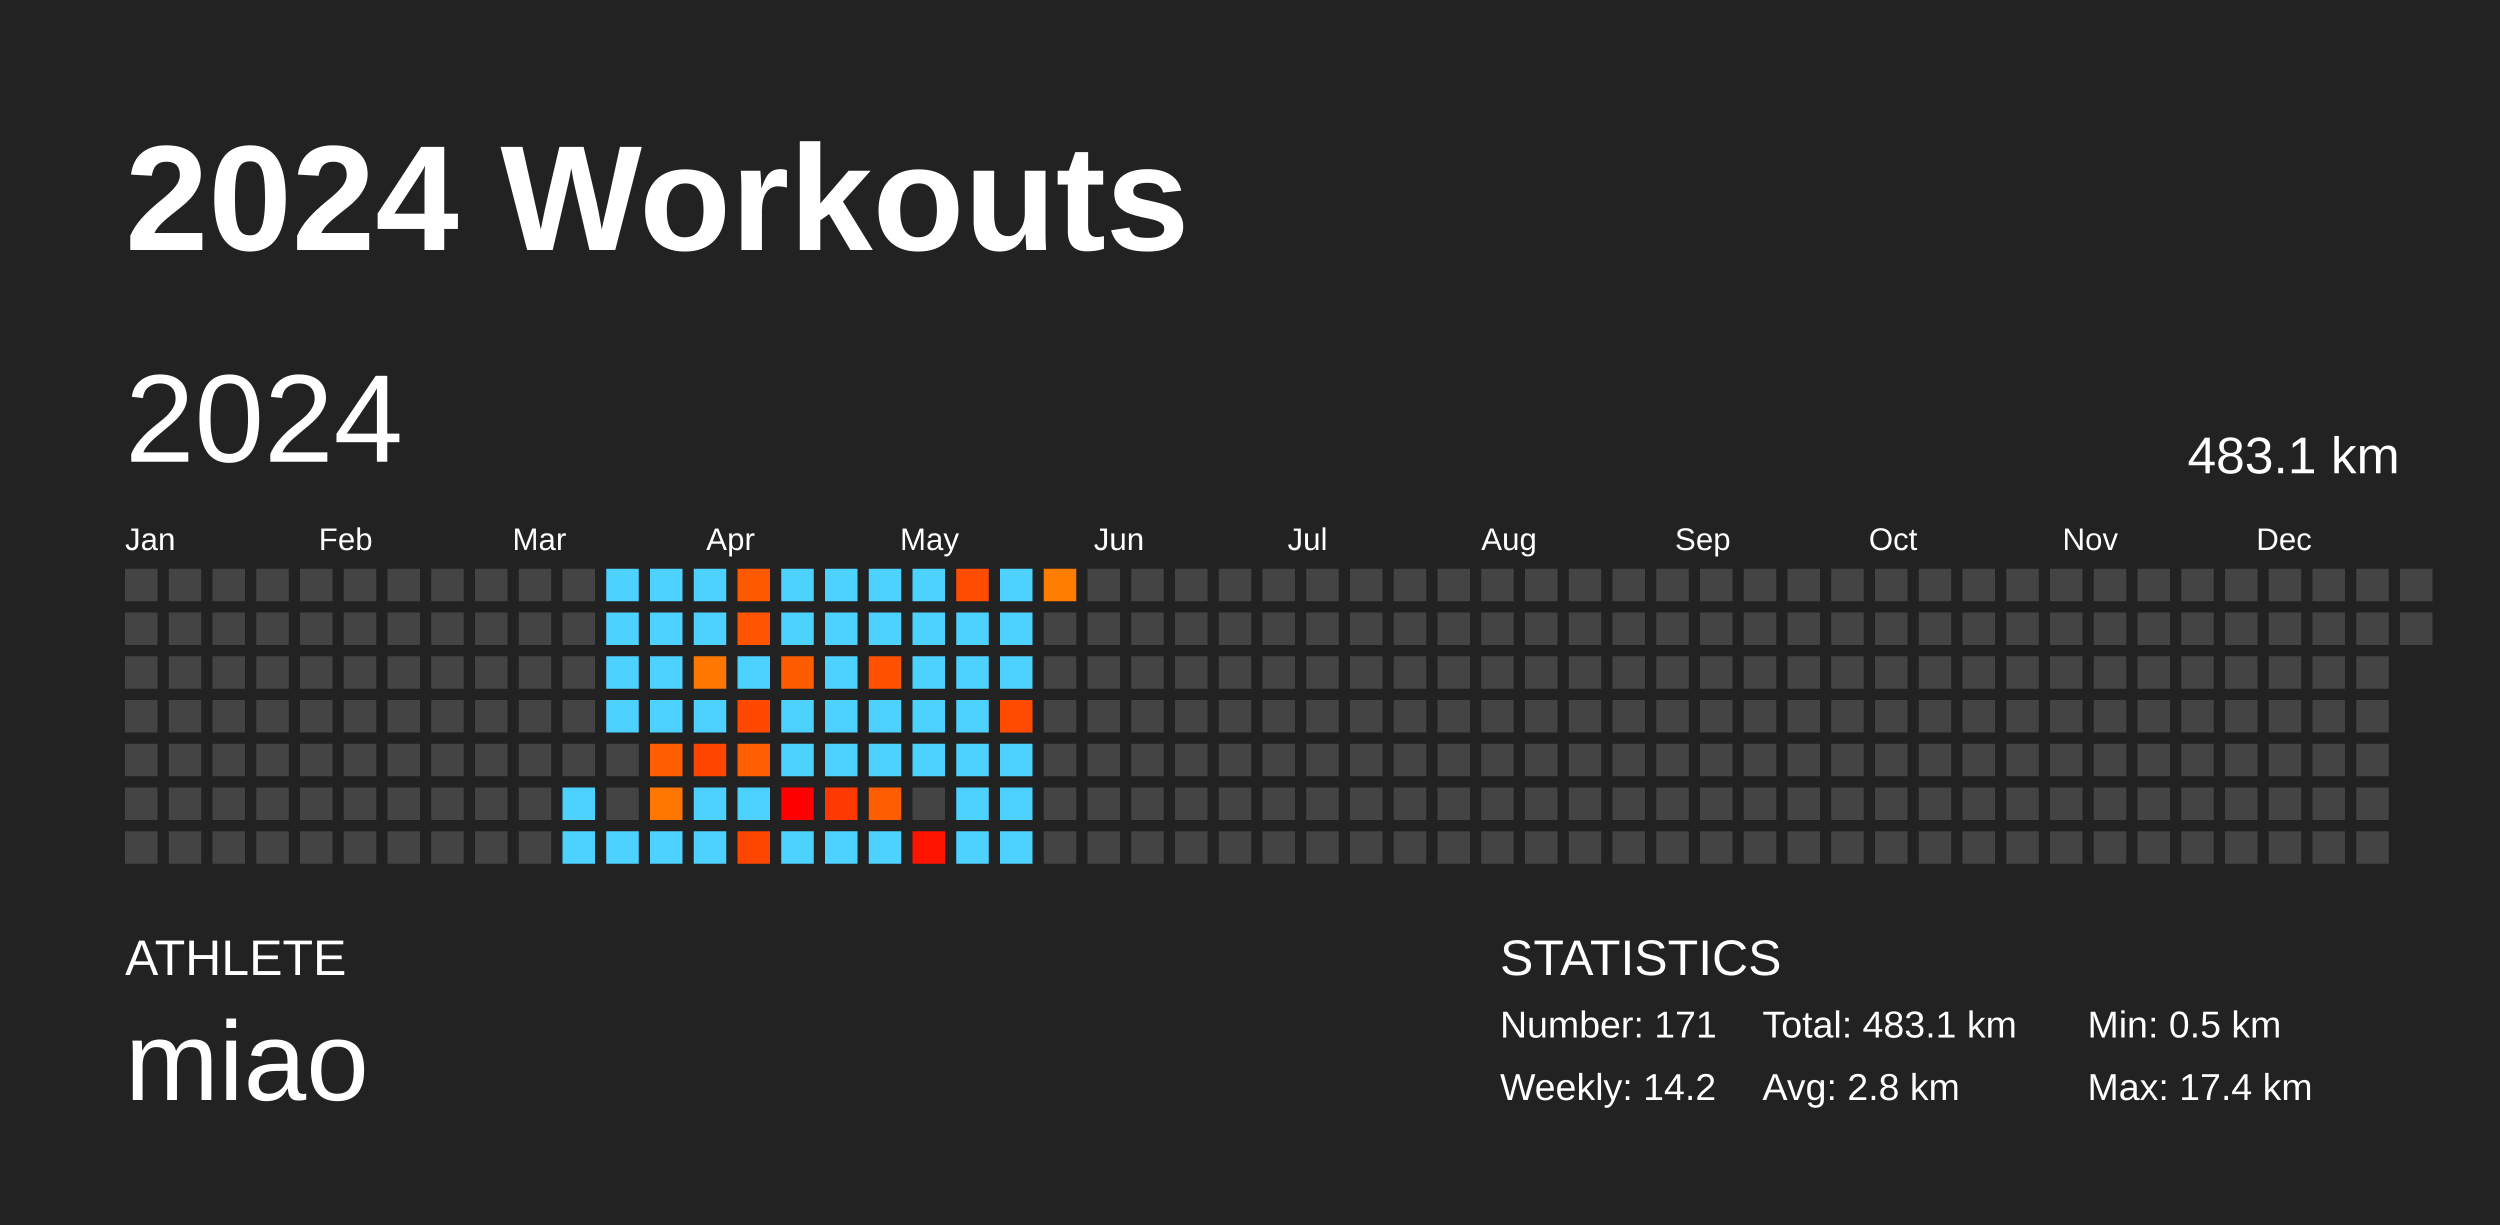
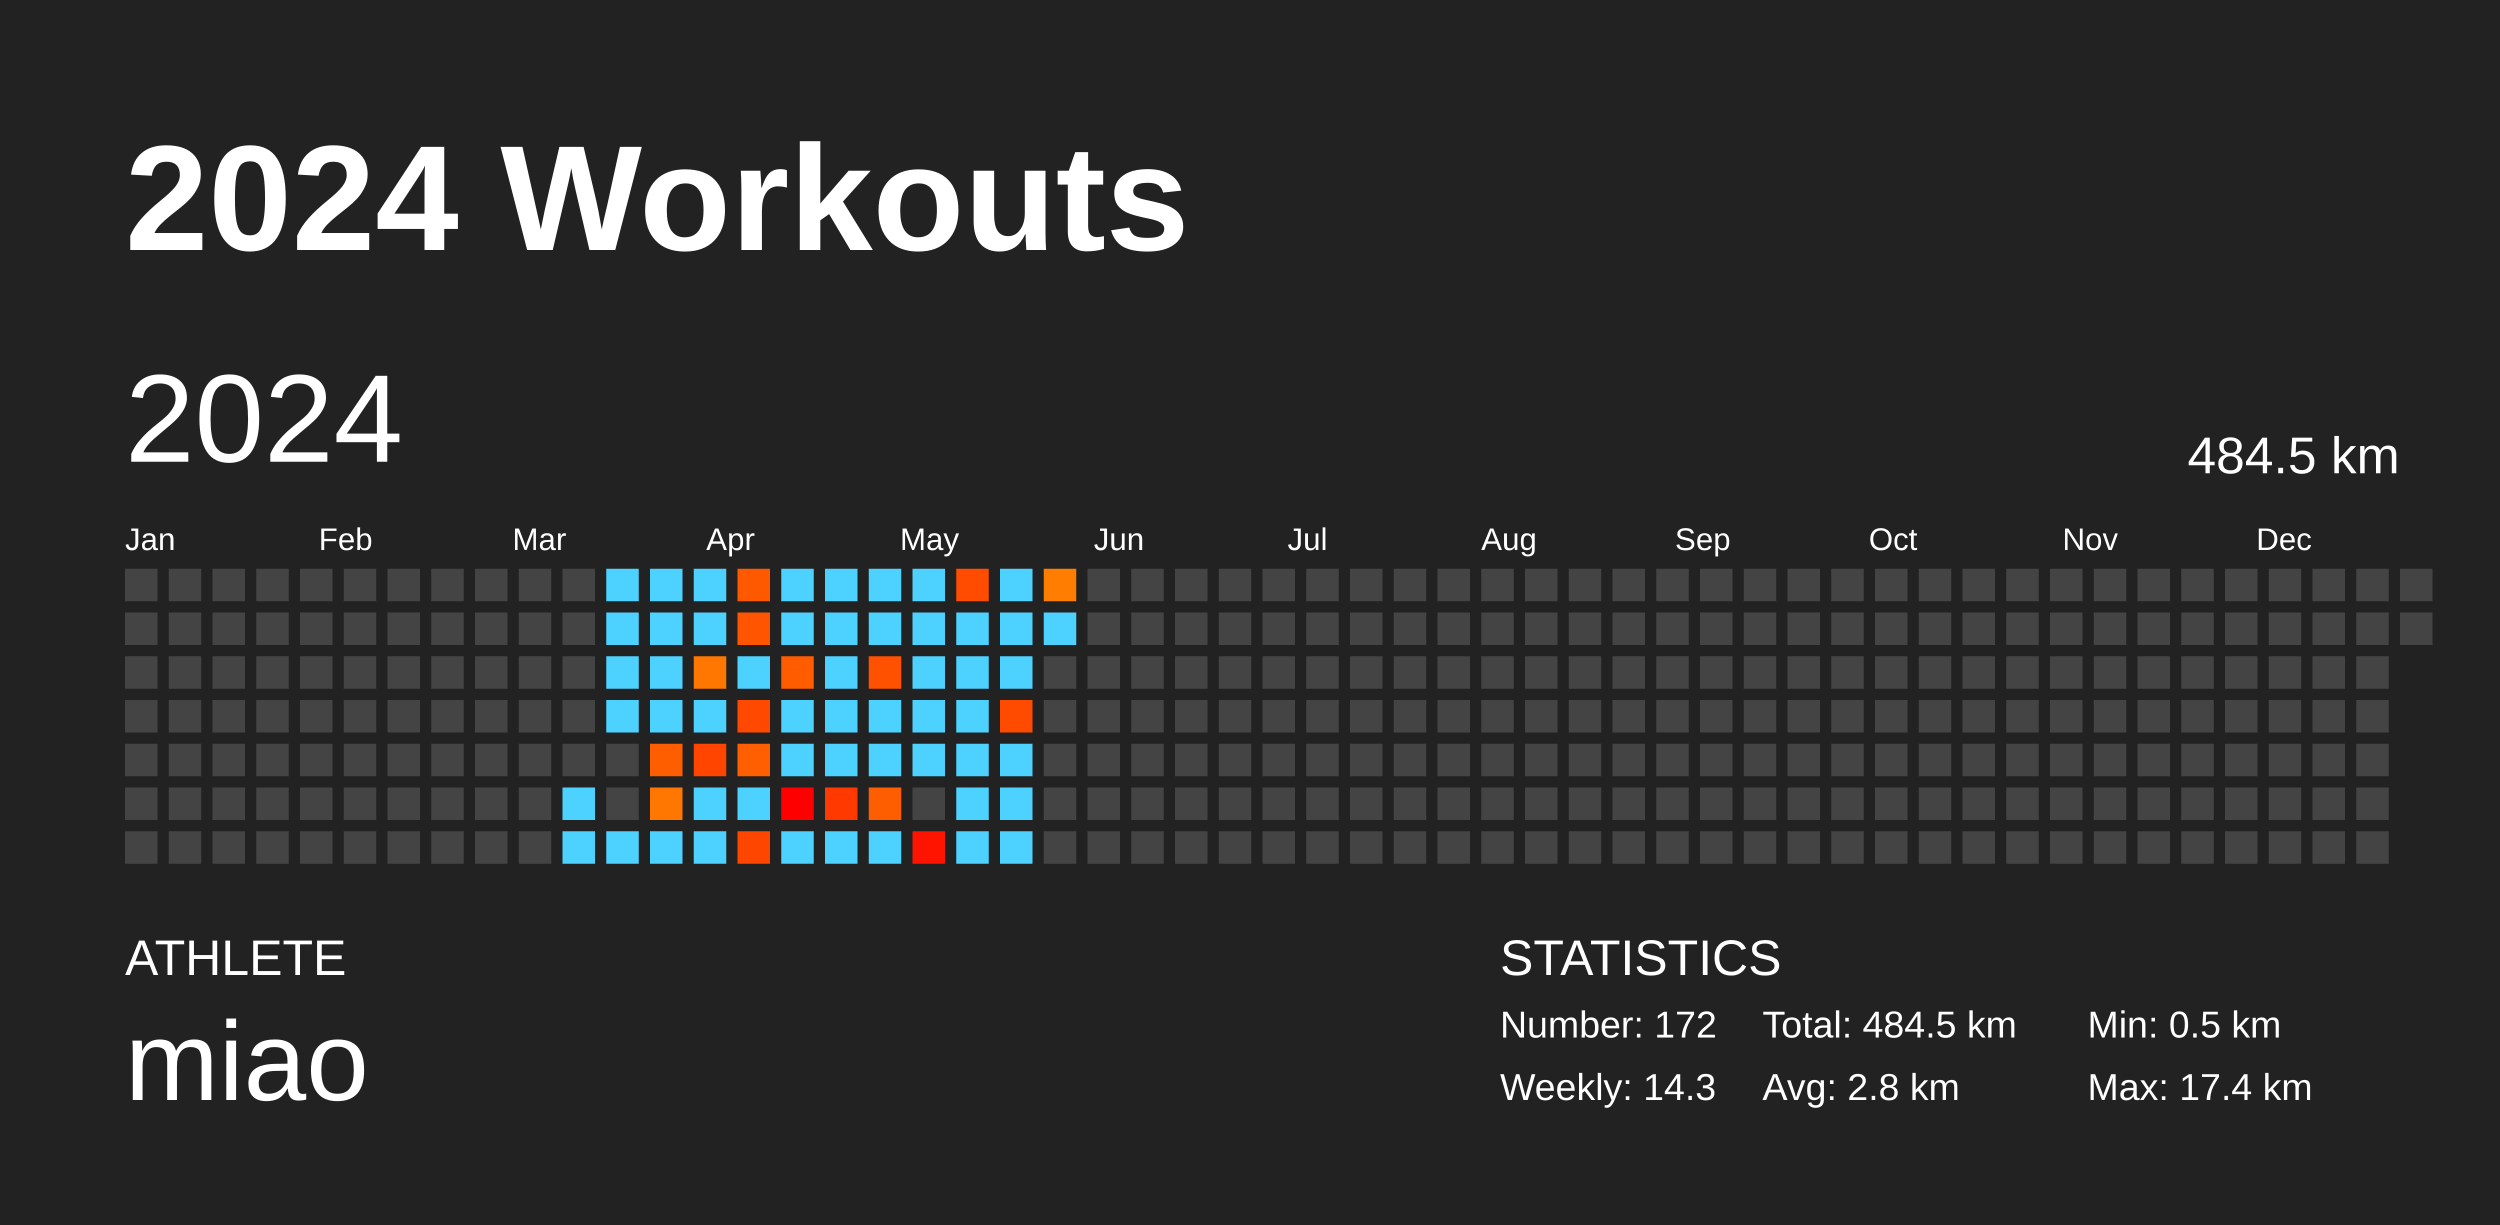
<svg xmlns="http://www.w3.org/2000/svg" baseProfile="full" height="98mm" version="1.1" viewBox="0,0,200,98" width="200mm">
  <defs />
  <rect fill="#222222" height="98" width="200" x="0" y="0" />
  <text fill="#FFFFFF" style="font-size:12px; font-family:Arial; font-weight:bold;" x="10" y="20">2024 Workouts</text>
  <text fill="#FFFFFF" style="font-size:4px; font-family:Arial" x="10" y="78">ATHLETE</text>
  <text fill="#FFFFFF" style="font-size:9px; font-family:Arial" x="10" y="88">miao</text>
  <text fill="#FFFFFF" style="font-size:4px; font-family:Arial" x="120" y="78">STATISTICS</text>
-   <text fill="#FFFFFF" style="font-size:3px; font-family:Arial" x="120" y="83">Number: 171</text>
-   <text fill="#FFFFFF" style="font-size:3px; font-family:Arial" x="120" y="88">Weekly: 14.2</text>
-   <text fill="#FFFFFF" style="font-size:3px; font-family:Arial" x="141" y="83">Total: 483.1 km</text>
+   <text fill="#FFFFFF" style="font-size:3px; font-family:Arial" x="120" y="83">Number: 172</text>
+   <text fill="#FFFFFF" style="font-size:3px; font-family:Arial" x="120" y="88">Weekly: 14.3</text>
+   <text fill="#FFFFFF" style="font-size:3px; font-family:Arial" x="141" y="83">Total: 484.5 km</text>
  <text fill="#FFFFFF" style="font-size:3px; font-family:Arial" x="141" y="88">Avg: 2.8 km</text>
  <text fill="#FFFFFF" style="font-size:3px; font-family:Arial" x="167" y="83">Min: 0.5 km</text>
  <text fill="#FFFFFF" style="font-size:3px; font-family:Arial" x="167" y="88">Max: 17.4 km</text>
  <text dominant-baseline="hanging" fill="#FFFFFF" style="font-size:10.0px; font-family:Arial;" x="10" y="30">2024</text>
-   <text dominant-baseline="hanging" fill="#FFFFFF" style="font-size:4.125px; font-family:Arial;" x="175" y="35">483.1 km</text>
+   <text dominant-baseline="hanging" fill="#FFFFFF" style="font-size:4.125px; font-family:Arial;" x="175" y="35">484.5 km</text>
  <text fill="#FFFFFF" style="font-size:2.5px; font-family:Arial" x="10.0" y="44">Jan</text>
  <text fill="#FFFFFF" style="font-size:2.5px; font-family:Arial" x="25.5" y="44">Feb</text>
  <text fill="#FFFFFF" style="font-size:2.5px; font-family:Arial" x="41.0" y="44">Mar</text>
  <text fill="#FFFFFF" style="font-size:2.5px; font-family:Arial" x="56.5" y="44">Apr</text>
  <text fill="#FFFFFF" style="font-size:2.5px; font-family:Arial" x="72.0" y="44">May</text>
  <text fill="#FFFFFF" style="font-size:2.5px; font-family:Arial" x="87.5" y="44">Jun</text>
  <text fill="#FFFFFF" style="font-size:2.5px; font-family:Arial" x="103.0" y="44">Jul</text>
  <text fill="#FFFFFF" style="font-size:2.5px; font-family:Arial" x="118.5" y="44">Aug</text>
  <text fill="#FFFFFF" style="font-size:2.5px; font-family:Arial" x="134.0" y="44">Sep</text>
  <text fill="#FFFFFF" style="font-size:2.5px; font-family:Arial" x="149.5" y="44">Oct</text>
  <text fill="#FFFFFF" style="font-size:2.5px; font-family:Arial" x="165.0" y="44">Nov</text>
  <text fill="#FFFFFF" style="font-size:2.5px; font-family:Arial" x="180.5" y="44">Dec</text>
  <rect fill="#444444" height="2.6" width="2.6" x="10.0" y="45.5" />
  <rect fill="#444444" height="2.6" width="2.6" x="10.0" y="49.0" />
  <rect fill="#444444" height="2.6" width="2.6" x="10.0" y="52.5" />
  <rect fill="#444444" height="2.6" width="2.6" x="10.0" y="56.0" />
  <rect fill="#444444" height="2.6" width="2.6" x="10.0" y="59.5" />
  <rect fill="#444444" height="2.6" width="2.6" x="10.0" y="63.0" />
  <rect fill="#444444" height="2.6" width="2.6" x="10.0" y="66.5" />
  <rect fill="#444444" height="2.6" width="2.6" x="13.5" y="45.5" />
  <rect fill="#444444" height="2.6" width="2.6" x="13.5" y="49.0" />
  <rect fill="#444444" height="2.6" width="2.6" x="13.5" y="52.5" />
  <rect fill="#444444" height="2.6" width="2.6" x="13.5" y="56.0" />
  <rect fill="#444444" height="2.6" width="2.6" x="13.5" y="59.5" />
  <rect fill="#444444" height="2.6" width="2.6" x="13.5" y="63.0" />
  <rect fill="#444444" height="2.6" width="2.6" x="13.5" y="66.5" />
  <rect fill="#444444" height="2.6" width="2.6" x="17.0" y="45.5" />
  <rect fill="#444444" height="2.6" width="2.6" x="17.0" y="49.0" />
  <rect fill="#444444" height="2.6" width="2.6" x="17.0" y="52.5" />
  <rect fill="#444444" height="2.6" width="2.6" x="17.0" y="56.0" />
  <rect fill="#444444" height="2.6" width="2.6" x="17.0" y="59.5" />
  <rect fill="#444444" height="2.6" width="2.6" x="17.0" y="63.0" />
  <rect fill="#444444" height="2.6" width="2.6" x="17.0" y="66.5" />
  <rect fill="#444444" height="2.6" width="2.6" x="20.5" y="45.5" />
  <rect fill="#444444" height="2.6" width="2.6" x="20.5" y="49.0" />
  <rect fill="#444444" height="2.6" width="2.6" x="20.5" y="52.5" />
  <rect fill="#444444" height="2.6" width="2.6" x="20.5" y="56.0" />
  <rect fill="#444444" height="2.6" width="2.6" x="20.5" y="59.5" />
  <rect fill="#444444" height="2.6" width="2.6" x="20.5" y="63.0" />
  <rect fill="#444444" height="2.6" width="2.6" x="20.5" y="66.5" />
  <rect fill="#444444" height="2.6" width="2.6" x="24.0" y="45.5" />
  <rect fill="#444444" height="2.6" width="2.6" x="24.0" y="49.0" />
  <rect fill="#444444" height="2.6" width="2.6" x="24.0" y="52.5" />
  <rect fill="#444444" height="2.6" width="2.6" x="24.0" y="56.0" />
  <rect fill="#444444" height="2.6" width="2.6" x="24.0" y="59.5" />
  <rect fill="#444444" height="2.6" width="2.6" x="24.0" y="63.0" />
  <rect fill="#444444" height="2.6" width="2.6" x="24.0" y="66.5" />
  <rect fill="#444444" height="2.6" width="2.6" x="27.5" y="45.5" />
  <rect fill="#444444" height="2.6" width="2.6" x="27.5" y="49.0" />
  <rect fill="#444444" height="2.6" width="2.6" x="27.5" y="52.5" />
  <rect fill="#444444" height="2.6" width="2.6" x="27.5" y="56.0" />
  <rect fill="#444444" height="2.6" width="2.6" x="27.5" y="59.5" />
  <rect fill="#444444" height="2.6" width="2.6" x="27.5" y="63.0" />
  <rect fill="#444444" height="2.6" width="2.6" x="27.5" y="66.5" />
  <rect fill="#444444" height="2.6" width="2.6" x="31.0" y="45.5" />
  <rect fill="#444444" height="2.6" width="2.6" x="31.0" y="49.0" />
  <rect fill="#444444" height="2.6" width="2.6" x="31.0" y="52.5" />
  <rect fill="#444444" height="2.6" width="2.6" x="31.0" y="56.0" />
  <rect fill="#444444" height="2.6" width="2.6" x="31.0" y="59.5" />
  <rect fill="#444444" height="2.6" width="2.6" x="31.0" y="63.0" />
  <rect fill="#444444" height="2.6" width="2.6" x="31.0" y="66.5" />
  <rect fill="#444444" height="2.6" width="2.6" x="34.5" y="45.5" />
  <rect fill="#444444" height="2.6" width="2.6" x="34.5" y="49.0" />
  <rect fill="#444444" height="2.6" width="2.6" x="34.5" y="52.5" />
  <rect fill="#444444" height="2.6" width="2.6" x="34.5" y="56.0" />
  <rect fill="#444444" height="2.6" width="2.6" x="34.5" y="59.5" />
  <rect fill="#444444" height="2.6" width="2.6" x="34.5" y="63.0" />
  <rect fill="#444444" height="2.6" width="2.6" x="34.5" y="66.5" />
  <rect fill="#444444" height="2.6" width="2.6" x="38.0" y="45.5" />
  <rect fill="#444444" height="2.6" width="2.6" x="38.0" y="49.0" />
  <rect fill="#444444" height="2.6" width="2.6" x="38.0" y="52.5" />
  <rect fill="#444444" height="2.6" width="2.6" x="38.0" y="56.0" />
  <rect fill="#444444" height="2.6" width="2.6" x="38.0" y="59.5" />
  <rect fill="#444444" height="2.6" width="2.6" x="38.0" y="63.0" />
  <rect fill="#444444" height="2.6" width="2.6" x="38.0" y="66.5" />
  <rect fill="#444444" height="2.6" width="2.6" x="41.5" y="45.5" />
  <rect fill="#444444" height="2.6" width="2.6" x="41.5" y="49.0" />
  <rect fill="#444444" height="2.6" width="2.6" x="41.5" y="52.5" />
  <rect fill="#444444" height="2.6" width="2.6" x="41.5" y="56.0" />
  <rect fill="#444444" height="2.6" width="2.6" x="41.5" y="59.5" />
  <rect fill="#444444" height="2.6" width="2.6" x="41.5" y="63.0" />
  <rect fill="#444444" height="2.6" width="2.6" x="41.5" y="66.5" />
  <rect fill="#444444" height="2.6" width="2.6" x="45.0" y="45.5" />
  <rect fill="#444444" height="2.6" width="2.6" x="45.0" y="49.0" />
  <rect fill="#444444" height="2.6" width="2.6" x="45.0" y="52.5" />
  <rect fill="#444444" height="2.6" width="2.6" x="45.0" y="56.0" />
  <rect fill="#444444" height="2.6" width="2.6" x="45.0" y="59.5" />
  <rect fill="#4dd2ff" height="2.6" width="2.6" x="45.0" y="63.0" />
  <rect fill="#4dd2ff" height="2.6" width="2.6" x="45.0" y="66.5" />
  <rect fill="#4dd2ff" height="2.6" width="2.6" x="48.5" y="45.5" />
  <rect fill="#4dd2ff" height="2.6" width="2.6" x="48.5" y="49.0" />
  <rect fill="#4dd2ff" height="2.6" width="2.6" x="48.5" y="52.5" />
  <rect fill="#4dd2ff" height="2.6" width="2.6" x="48.5" y="56.0" />
  <rect fill="#444444" height="2.6" width="2.6" x="48.5" y="59.5" />
  <rect fill="#444444" height="2.6" width="2.6" x="48.5" y="63.0" />
  <rect fill="#4dd2ff" height="2.6" width="2.6" x="48.5" y="66.5" />
  <rect fill="#4dd2ff" height="2.6" width="2.6" x="52.0" y="45.5" />
  <rect fill="#4dd2ff" height="2.6" width="2.6" x="52.0" y="49.0" />
  <rect fill="#4dd2ff" height="2.6" width="2.6" x="52.0" y="52.5" />
  <rect fill="#4dd2ff" height="2.6" width="2.6" x="52.0" y="56.0" />
  <rect fill="#ff5e00" height="2.6" width="2.6" x="52.0" y="59.5" />
  <rect fill="#ff7700" height="2.6" width="2.6" x="52.0" y="63.0" />
  <rect fill="#4dd2ff" height="2.6" width="2.6" x="52.0" y="66.5" />
  <rect fill="#4dd2ff" height="2.6" width="2.6" x="55.5" y="45.5" />
  <rect fill="#4dd2ff" height="2.6" width="2.6" x="55.5" y="49.0" />
  <rect fill="#ff7700" height="2.6" width="2.6" x="55.5" y="52.5" />
  <rect fill="#4dd2ff" height="2.6" width="2.6" x="55.5" y="56.0" />
  <rect fill="#ff4500" height="2.6" width="2.6" x="55.5" y="59.5" />
  <rect fill="#4dd2ff" height="2.6" width="2.6" x="55.5" y="63.0" />
  <rect fill="#4dd2ff" height="2.6" width="2.6" x="55.5" y="66.5" />
  <rect fill="#ff5900" height="2.6" width="2.6" x="59.0" y="45.5" />
  <rect fill="#ff5500" height="2.6" width="2.6" x="59.0" y="49.0" />
  <rect fill="#4dd2ff" height="2.6" width="2.6" x="59.0" y="52.5" />
  <rect fill="#ff4900" height="2.6" width="2.6" x="59.0" y="56.0" />
  <rect fill="#ff5f00" height="2.6" width="2.6" x="59.0" y="59.5" />
  <rect fill="#4dd2ff" height="2.6" width="2.6" x="59.0" y="63.0" />
  <rect fill="#ff4600" height="2.6" width="2.6" x="59.0" y="66.5" />
  <rect fill="#4dd2ff" height="2.6" width="2.6" x="62.5" y="45.5" />
  <rect fill="#4dd2ff" height="2.6" width="2.6" x="62.5" y="49.0" />
  <rect fill="#ff5c00" height="2.6" width="2.6" x="62.5" y="52.5" />
  <rect fill="#4dd2ff" height="2.6" width="2.6" x="62.5" y="56.0" />
  <rect fill="#4dd2ff" height="2.6" width="2.6" x="62.5" y="59.5" />
  <rect fill="#ff0000" height="2.6" width="2.6" x="62.5" y="63.0" />
  <rect fill="#4dd2ff" height="2.6" width="2.6" x="62.5" y="66.5" />
  <rect fill="#4dd2ff" height="2.6" width="2.6" x="66.0" y="45.5" />
  <rect fill="#4dd2ff" height="2.6" width="2.6" x="66.0" y="49.0" />
  <rect fill="#4dd2ff" height="2.6" width="2.6" x="66.0" y="52.5" />
  <rect fill="#4dd2ff" height="2.6" width="2.6" x="66.0" y="56.0" />
  <rect fill="#4dd2ff" height="2.6" width="2.6" x="66.0" y="59.5" />
  <rect fill="#ff3900" height="2.6" width="2.6" x="66.0" y="63.0" />
  <rect fill="#4dd2ff" height="2.6" width="2.6" x="66.0" y="66.5" />
  <rect fill="#4dd2ff" height="2.6" width="2.6" x="69.5" y="45.5" />
  <rect fill="#4dd2ff" height="2.6" width="2.6" x="69.5" y="49.0" />
  <rect fill="#ff5100" height="2.6" width="2.6" x="69.5" y="52.5" />
  <rect fill="#4dd2ff" height="2.6" width="2.6" x="69.5" y="56.0" />
  <rect fill="#4dd2ff" height="2.6" width="2.6" x="69.5" y="59.5" />
  <rect fill="#ff5e00" height="2.6" width="2.6" x="69.5" y="63.0" />
  <rect fill="#4dd2ff" height="2.6" width="2.6" x="69.5" y="66.5" />
  <rect fill="#4dd2ff" height="2.6" width="2.6" x="73.0" y="45.5" />
  <rect fill="#4dd2ff" height="2.6" width="2.6" x="73.0" y="49.0" />
  <rect fill="#4dd2ff" height="2.6" width="2.6" x="73.0" y="52.5" />
  <rect fill="#4dd2ff" height="2.6" width="2.6" x="73.0" y="56.0" />
  <rect fill="#4dd2ff" height="2.6" width="2.6" x="73.0" y="59.5" />
  <rect fill="#444444" height="2.6" width="2.6" x="73.0" y="63.0" />
  <rect fill="#ff1400" height="2.6" width="2.6" x="73.0" y="66.5" />
  <rect fill="#ff4c00" height="2.6" width="2.6" x="76.5" y="45.5" />
  <rect fill="#4dd2ff" height="2.6" width="2.6" x="76.5" y="49.0" />
  <rect fill="#4dd2ff" height="2.6" width="2.6" x="76.5" y="52.5" />
  <rect fill="#4dd2ff" height="2.6" width="2.6" x="76.5" y="56.0" />
  <rect fill="#4dd2ff" height="2.6" width="2.6" x="76.5" y="59.5" />
  <rect fill="#4dd2ff" height="2.6" width="2.6" x="76.5" y="63.0" />
  <rect fill="#4dd2ff" height="2.6" width="2.6" x="76.5" y="66.5" />
  <rect fill="#4dd2ff" height="2.6" width="2.6" x="80.0" y="45.5" />
  <rect fill="#4dd2ff" height="2.6" width="2.6" x="80.0" y="49.0" />
  <rect fill="#4dd2ff" height="2.6" width="2.6" x="80.0" y="52.5" />
  <rect fill="#ff4b00" height="2.6" width="2.6" x="80.0" y="56.0" />
  <rect fill="#4dd2ff" height="2.6" width="2.6" x="80.0" y="59.5" />
  <rect fill="#4dd2ff" height="2.6" width="2.6" x="80.0" y="63.0" />
  <rect fill="#4dd2ff" height="2.6" width="2.6" x="80.0" y="66.5" />
  <rect fill="#ff7d00" height="2.6" width="2.6" x="83.5" y="45.5" />
-   <rect fill="#444444" height="2.6" width="2.6" x="83.5" y="49.0" />
+   <rect fill="#4dd2ff" height="2.6" width="2.6" x="83.5" y="49.0" />
  <rect fill="#444444" height="2.6" width="2.6" x="83.5" y="52.5" />
  <rect fill="#444444" height="2.6" width="2.6" x="83.5" y="56.0" />
  <rect fill="#444444" height="2.6" width="2.6" x="83.5" y="59.5" />
  <rect fill="#444444" height="2.6" width="2.6" x="83.5" y="63.0" />
  <rect fill="#444444" height="2.6" width="2.6" x="83.5" y="66.5" />
  <rect fill="#444444" height="2.6" width="2.6" x="87.0" y="45.5" />
  <rect fill="#444444" height="2.6" width="2.6" x="87.0" y="49.0" />
  <rect fill="#444444" height="2.6" width="2.6" x="87.0" y="52.5" />
  <rect fill="#444444" height="2.6" width="2.6" x="87.0" y="56.0" />
  <rect fill="#444444" height="2.6" width="2.6" x="87.0" y="59.5" />
  <rect fill="#444444" height="2.6" width="2.6" x="87.0" y="63.0" />
  <rect fill="#444444" height="2.6" width="2.6" x="87.0" y="66.5" />
  <rect fill="#444444" height="2.6" width="2.6" x="90.5" y="45.5" />
  <rect fill="#444444" height="2.6" width="2.6" x="90.5" y="49.0" />
  <rect fill="#444444" height="2.6" width="2.6" x="90.5" y="52.5" />
  <rect fill="#444444" height="2.6" width="2.6" x="90.5" y="56.0" />
  <rect fill="#444444" height="2.6" width="2.6" x="90.5" y="59.5" />
  <rect fill="#444444" height="2.6" width="2.6" x="90.5" y="63.0" />
  <rect fill="#444444" height="2.6" width="2.6" x="90.5" y="66.5" />
  <rect fill="#444444" height="2.6" width="2.6" x="94.0" y="45.5" />
  <rect fill="#444444" height="2.6" width="2.6" x="94.0" y="49.0" />
  <rect fill="#444444" height="2.6" width="2.6" x="94.0" y="52.5" />
  <rect fill="#444444" height="2.6" width="2.6" x="94.0" y="56.0" />
  <rect fill="#444444" height="2.6" width="2.6" x="94.0" y="59.5" />
  <rect fill="#444444" height="2.6" width="2.6" x="94.0" y="63.0" />
  <rect fill="#444444" height="2.6" width="2.6" x="94.0" y="66.5" />
  <rect fill="#444444" height="2.6" width="2.6" x="97.5" y="45.5" />
  <rect fill="#444444" height="2.6" width="2.6" x="97.5" y="49.0" />
  <rect fill="#444444" height="2.6" width="2.6" x="97.5" y="52.5" />
  <rect fill="#444444" height="2.6" width="2.6" x="97.5" y="56.0" />
  <rect fill="#444444" height="2.6" width="2.6" x="97.5" y="59.5" />
  <rect fill="#444444" height="2.6" width="2.6" x="97.5" y="63.0" />
  <rect fill="#444444" height="2.6" width="2.6" x="97.5" y="66.5" />
  <rect fill="#444444" height="2.6" width="2.6" x="101.0" y="45.5" />
  <rect fill="#444444" height="2.6" width="2.6" x="101.0" y="49.0" />
  <rect fill="#444444" height="2.6" width="2.6" x="101.0" y="52.5" />
  <rect fill="#444444" height="2.6" width="2.6" x="101.0" y="56.0" />
  <rect fill="#444444" height="2.6" width="2.6" x="101.0" y="59.5" />
  <rect fill="#444444" height="2.6" width="2.6" x="101.0" y="63.0" />
  <rect fill="#444444" height="2.6" width="2.6" x="101.0" y="66.5" />
  <rect fill="#444444" height="2.6" width="2.6" x="104.5" y="45.5" />
  <rect fill="#444444" height="2.6" width="2.6" x="104.5" y="49.0" />
  <rect fill="#444444" height="2.6" width="2.6" x="104.5" y="52.5" />
  <rect fill="#444444" height="2.6" width="2.6" x="104.5" y="56.0" />
  <rect fill="#444444" height="2.6" width="2.6" x="104.5" y="59.5" />
  <rect fill="#444444" height="2.6" width="2.6" x="104.5" y="63.0" />
  <rect fill="#444444" height="2.6" width="2.6" x="104.5" y="66.5" />
  <rect fill="#444444" height="2.6" width="2.6" x="108.0" y="45.5" />
  <rect fill="#444444" height="2.6" width="2.6" x="108.0" y="49.0" />
  <rect fill="#444444" height="2.6" width="2.6" x="108.0" y="52.5" />
  <rect fill="#444444" height="2.6" width="2.6" x="108.0" y="56.0" />
  <rect fill="#444444" height="2.6" width="2.6" x="108.0" y="59.5" />
  <rect fill="#444444" height="2.6" width="2.6" x="108.0" y="63.0" />
  <rect fill="#444444" height="2.6" width="2.6" x="108.0" y="66.5" />
  <rect fill="#444444" height="2.6" width="2.6" x="111.5" y="45.5" />
  <rect fill="#444444" height="2.6" width="2.6" x="111.5" y="49.0" />
  <rect fill="#444444" height="2.6" width="2.6" x="111.5" y="52.5" />
  <rect fill="#444444" height="2.6" width="2.6" x="111.5" y="56.0" />
  <rect fill="#444444" height="2.6" width="2.6" x="111.5" y="59.5" />
  <rect fill="#444444" height="2.6" width="2.6" x="111.5" y="63.0" />
  <rect fill="#444444" height="2.6" width="2.6" x="111.5" y="66.5" />
  <rect fill="#444444" height="2.6" width="2.6" x="115.0" y="45.5" />
  <rect fill="#444444" height="2.6" width="2.6" x="115.0" y="49.0" />
  <rect fill="#444444" height="2.6" width="2.6" x="115.0" y="52.5" />
  <rect fill="#444444" height="2.6" width="2.6" x="115.0" y="56.0" />
  <rect fill="#444444" height="2.6" width="2.6" x="115.0" y="59.5" />
  <rect fill="#444444" height="2.6" width="2.6" x="115.0" y="63.0" />
  <rect fill="#444444" height="2.6" width="2.6" x="115.0" y="66.5" />
  <rect fill="#444444" height="2.6" width="2.6" x="118.5" y="45.5" />
  <rect fill="#444444" height="2.6" width="2.6" x="118.5" y="49.0" />
  <rect fill="#444444" height="2.6" width="2.6" x="118.5" y="52.5" />
  <rect fill="#444444" height="2.6" width="2.6" x="118.5" y="56.0" />
  <rect fill="#444444" height="2.6" width="2.6" x="118.5" y="59.5" />
  <rect fill="#444444" height="2.6" width="2.6" x="118.5" y="63.0" />
  <rect fill="#444444" height="2.6" width="2.6" x="118.5" y="66.5" />
  <rect fill="#444444" height="2.6" width="2.6" x="122.0" y="45.5" />
  <rect fill="#444444" height="2.6" width="2.6" x="122.0" y="49.0" />
  <rect fill="#444444" height="2.6" width="2.6" x="122.0" y="52.5" />
  <rect fill="#444444" height="2.6" width="2.6" x="122.0" y="56.0" />
  <rect fill="#444444" height="2.6" width="2.6" x="122.0" y="59.5" />
  <rect fill="#444444" height="2.6" width="2.6" x="122.0" y="63.0" />
  <rect fill="#444444" height="2.6" width="2.6" x="122.0" y="66.5" />
  <rect fill="#444444" height="2.6" width="2.6" x="125.5" y="45.5" />
  <rect fill="#444444" height="2.6" width="2.6" x="125.5" y="49.0" />
  <rect fill="#444444" height="2.6" width="2.6" x="125.5" y="52.5" />
  <rect fill="#444444" height="2.6" width="2.6" x="125.5" y="56.0" />
  <rect fill="#444444" height="2.6" width="2.6" x="125.5" y="59.5" />
  <rect fill="#444444" height="2.6" width="2.6" x="125.5" y="63.0" />
  <rect fill="#444444" height="2.6" width="2.6" x="125.5" y="66.5" />
  <rect fill="#444444" height="2.6" width="2.6" x="129.0" y="45.5" />
  <rect fill="#444444" height="2.6" width="2.6" x="129.0" y="49.0" />
  <rect fill="#444444" height="2.6" width="2.6" x="129.0" y="52.5" />
  <rect fill="#444444" height="2.6" width="2.6" x="129.0" y="56.0" />
  <rect fill="#444444" height="2.6" width="2.6" x="129.0" y="59.5" />
  <rect fill="#444444" height="2.6" width="2.6" x="129.0" y="63.0" />
  <rect fill="#444444" height="2.6" width="2.6" x="129.0" y="66.5" />
  <rect fill="#444444" height="2.6" width="2.6" x="132.5" y="45.5" />
  <rect fill="#444444" height="2.6" width="2.6" x="132.5" y="49.0" />
  <rect fill="#444444" height="2.6" width="2.6" x="132.5" y="52.5" />
  <rect fill="#444444" height="2.6" width="2.6" x="132.5" y="56.0" />
  <rect fill="#444444" height="2.6" width="2.6" x="132.5" y="59.5" />
  <rect fill="#444444" height="2.6" width="2.6" x="132.5" y="63.0" />
  <rect fill="#444444" height="2.6" width="2.6" x="132.5" y="66.5" />
  <rect fill="#444444" height="2.6" width="2.6" x="136.0" y="45.5" />
  <rect fill="#444444" height="2.6" width="2.6" x="136.0" y="49.0" />
  <rect fill="#444444" height="2.6" width="2.6" x="136.0" y="52.5" />
  <rect fill="#444444" height="2.6" width="2.6" x="136.0" y="56.0" />
  <rect fill="#444444" height="2.6" width="2.6" x="136.0" y="59.5" />
  <rect fill="#444444" height="2.6" width="2.6" x="136.0" y="63.0" />
  <rect fill="#444444" height="2.6" width="2.6" x="136.0" y="66.5" />
  <rect fill="#444444" height="2.6" width="2.6" x="139.5" y="45.5" />
  <rect fill="#444444" height="2.6" width="2.6" x="139.5" y="49.0" />
  <rect fill="#444444" height="2.6" width="2.6" x="139.5" y="52.5" />
  <rect fill="#444444" height="2.6" width="2.6" x="139.5" y="56.0" />
  <rect fill="#444444" height="2.6" width="2.6" x="139.5" y="59.5" />
  <rect fill="#444444" height="2.6" width="2.6" x="139.5" y="63.0" />
  <rect fill="#444444" height="2.6" width="2.6" x="139.5" y="66.5" />
  <rect fill="#444444" height="2.6" width="2.6" x="143.0" y="45.5" />
  <rect fill="#444444" height="2.6" width="2.6" x="143.0" y="49.0" />
  <rect fill="#444444" height="2.6" width="2.6" x="143.0" y="52.5" />
  <rect fill="#444444" height="2.6" width="2.6" x="143.0" y="56.0" />
  <rect fill="#444444" height="2.6" width="2.6" x="143.0" y="59.5" />
  <rect fill="#444444" height="2.6" width="2.6" x="143.0" y="63.0" />
  <rect fill="#444444" height="2.6" width="2.6" x="143.0" y="66.5" />
  <rect fill="#444444" height="2.6" width="2.6" x="146.5" y="45.5" />
  <rect fill="#444444" height="2.6" width="2.6" x="146.5" y="49.0" />
  <rect fill="#444444" height="2.6" width="2.6" x="146.5" y="52.5" />
  <rect fill="#444444" height="2.6" width="2.6" x="146.5" y="56.0" />
  <rect fill="#444444" height="2.6" width="2.6" x="146.5" y="59.5" />
  <rect fill="#444444" height="2.6" width="2.6" x="146.5" y="63.0" />
  <rect fill="#444444" height="2.6" width="2.6" x="146.5" y="66.5" />
  <rect fill="#444444" height="2.6" width="2.6" x="150.0" y="45.5" />
  <rect fill="#444444" height="2.6" width="2.6" x="150.0" y="49.0" />
  <rect fill="#444444" height="2.6" width="2.6" x="150.0" y="52.5" />
  <rect fill="#444444" height="2.6" width="2.6" x="150.0" y="56.0" />
  <rect fill="#444444" height="2.6" width="2.6" x="150.0" y="59.5" />
  <rect fill="#444444" height="2.6" width="2.6" x="150.0" y="63.0" />
  <rect fill="#444444" height="2.6" width="2.6" x="150.0" y="66.5" />
  <rect fill="#444444" height="2.6" width="2.6" x="153.5" y="45.5" />
  <rect fill="#444444" height="2.6" width="2.6" x="153.5" y="49.0" />
  <rect fill="#444444" height="2.6" width="2.6" x="153.5" y="52.5" />
  <rect fill="#444444" height="2.6" width="2.6" x="153.5" y="56.0" />
  <rect fill="#444444" height="2.6" width="2.6" x="153.5" y="59.5" />
  <rect fill="#444444" height="2.6" width="2.6" x="153.5" y="63.0" />
  <rect fill="#444444" height="2.6" width="2.6" x="153.5" y="66.5" />
  <rect fill="#444444" height="2.6" width="2.6" x="157.0" y="45.5" />
  <rect fill="#444444" height="2.6" width="2.6" x="157.0" y="49.0" />
  <rect fill="#444444" height="2.6" width="2.6" x="157.0" y="52.5" />
  <rect fill="#444444" height="2.6" width="2.6" x="157.0" y="56.0" />
  <rect fill="#444444" height="2.6" width="2.6" x="157.0" y="59.5" />
  <rect fill="#444444" height="2.6" width="2.6" x="157.0" y="63.0" />
  <rect fill="#444444" height="2.6" width="2.6" x="157.0" y="66.5" />
  <rect fill="#444444" height="2.6" width="2.6" x="160.5" y="45.5" />
  <rect fill="#444444" height="2.6" width="2.6" x="160.5" y="49.0" />
  <rect fill="#444444" height="2.6" width="2.6" x="160.5" y="52.5" />
  <rect fill="#444444" height="2.6" width="2.6" x="160.5" y="56.0" />
  <rect fill="#444444" height="2.6" width="2.6" x="160.5" y="59.5" />
  <rect fill="#444444" height="2.6" width="2.6" x="160.5" y="63.0" />
  <rect fill="#444444" height="2.6" width="2.6" x="160.5" y="66.5" />
  <rect fill="#444444" height="2.6" width="2.6" x="164.0" y="45.5" />
  <rect fill="#444444" height="2.6" width="2.6" x="164.0" y="49.0" />
  <rect fill="#444444" height="2.6" width="2.6" x="164.0" y="52.5" />
  <rect fill="#444444" height="2.6" width="2.6" x="164.0" y="56.0" />
  <rect fill="#444444" height="2.6" width="2.6" x="164.0" y="59.5" />
  <rect fill="#444444" height="2.6" width="2.6" x="164.0" y="63.0" />
  <rect fill="#444444" height="2.6" width="2.6" x="164.0" y="66.5" />
  <rect fill="#444444" height="2.6" width="2.6" x="167.5" y="45.5" />
  <rect fill="#444444" height="2.6" width="2.6" x="167.5" y="49.0" />
  <rect fill="#444444" height="2.6" width="2.6" x="167.5" y="52.5" />
  <rect fill="#444444" height="2.6" width="2.6" x="167.5" y="56.0" />
  <rect fill="#444444" height="2.6" width="2.6" x="167.5" y="59.5" />
  <rect fill="#444444" height="2.6" width="2.6" x="167.5" y="63.0" />
  <rect fill="#444444" height="2.6" width="2.6" x="167.5" y="66.5" />
  <rect fill="#444444" height="2.6" width="2.6" x="171.0" y="45.5" />
  <rect fill="#444444" height="2.6" width="2.6" x="171.0" y="49.0" />
  <rect fill="#444444" height="2.6" width="2.6" x="171.0" y="52.5" />
  <rect fill="#444444" height="2.6" width="2.6" x="171.0" y="56.0" />
  <rect fill="#444444" height="2.6" width="2.6" x="171.0" y="59.5" />
  <rect fill="#444444" height="2.6" width="2.6" x="171.0" y="63.0" />
  <rect fill="#444444" height="2.6" width="2.6" x="171.0" y="66.5" />
  <rect fill="#444444" height="2.6" width="2.6" x="174.5" y="45.5" />
  <rect fill="#444444" height="2.6" width="2.6" x="174.5" y="49.0" />
  <rect fill="#444444" height="2.6" width="2.6" x="174.5" y="52.5" />
  <rect fill="#444444" height="2.6" width="2.6" x="174.5" y="56.0" />
  <rect fill="#444444" height="2.6" width="2.6" x="174.5" y="59.5" />
  <rect fill="#444444" height="2.6" width="2.6" x="174.5" y="63.0" />
  <rect fill="#444444" height="2.6" width="2.6" x="174.5" y="66.5" />
  <rect fill="#444444" height="2.6" width="2.6" x="178.0" y="45.5" />
  <rect fill="#444444" height="2.6" width="2.6" x="178.0" y="49.0" />
  <rect fill="#444444" height="2.6" width="2.6" x="178.0" y="52.5" />
  <rect fill="#444444" height="2.6" width="2.6" x="178.0" y="56.0" />
  <rect fill="#444444" height="2.6" width="2.6" x="178.0" y="59.5" />
  <rect fill="#444444" height="2.6" width="2.6" x="178.0" y="63.0" />
  <rect fill="#444444" height="2.6" width="2.6" x="178.0" y="66.5" />
  <rect fill="#444444" height="2.6" width="2.6" x="181.5" y="45.5" />
  <rect fill="#444444" height="2.6" width="2.6" x="181.5" y="49.0" />
  <rect fill="#444444" height="2.6" width="2.6" x="181.5" y="52.5" />
  <rect fill="#444444" height="2.6" width="2.6" x="181.5" y="56.0" />
  <rect fill="#444444" height="2.6" width="2.6" x="181.5" y="59.5" />
  <rect fill="#444444" height="2.6" width="2.6" x="181.5" y="63.0" />
  <rect fill="#444444" height="2.6" width="2.6" x="181.5" y="66.5" />
  <rect fill="#444444" height="2.6" width="2.6" x="185.0" y="45.5" />
  <rect fill="#444444" height="2.6" width="2.6" x="185.0" y="49.0" />
  <rect fill="#444444" height="2.6" width="2.6" x="185.0" y="52.5" />
  <rect fill="#444444" height="2.6" width="2.6" x="185.0" y="56.0" />
  <rect fill="#444444" height="2.6" width="2.6" x="185.0" y="59.5" />
  <rect fill="#444444" height="2.6" width="2.6" x="185.0" y="63.0" />
  <rect fill="#444444" height="2.6" width="2.6" x="185.0" y="66.5" />
  <rect fill="#444444" height="2.6" width="2.6" x="188.5" y="45.5" />
  <rect fill="#444444" height="2.6" width="2.6" x="188.5" y="49.0" />
  <rect fill="#444444" height="2.6" width="2.6" x="188.5" y="52.5" />
  <rect fill="#444444" height="2.6" width="2.6" x="188.5" y="56.0" />
  <rect fill="#444444" height="2.6" width="2.6" x="188.5" y="59.5" />
  <rect fill="#444444" height="2.6" width="2.6" x="188.5" y="63.0" />
  <rect fill="#444444" height="2.6" width="2.6" x="188.5" y="66.5" />
  <rect fill="#444444" height="2.6" width="2.6" x="192.0" y="45.5" />
  <rect fill="#444444" height="2.6" width="2.6" x="192.0" y="49.0" />
</svg>
